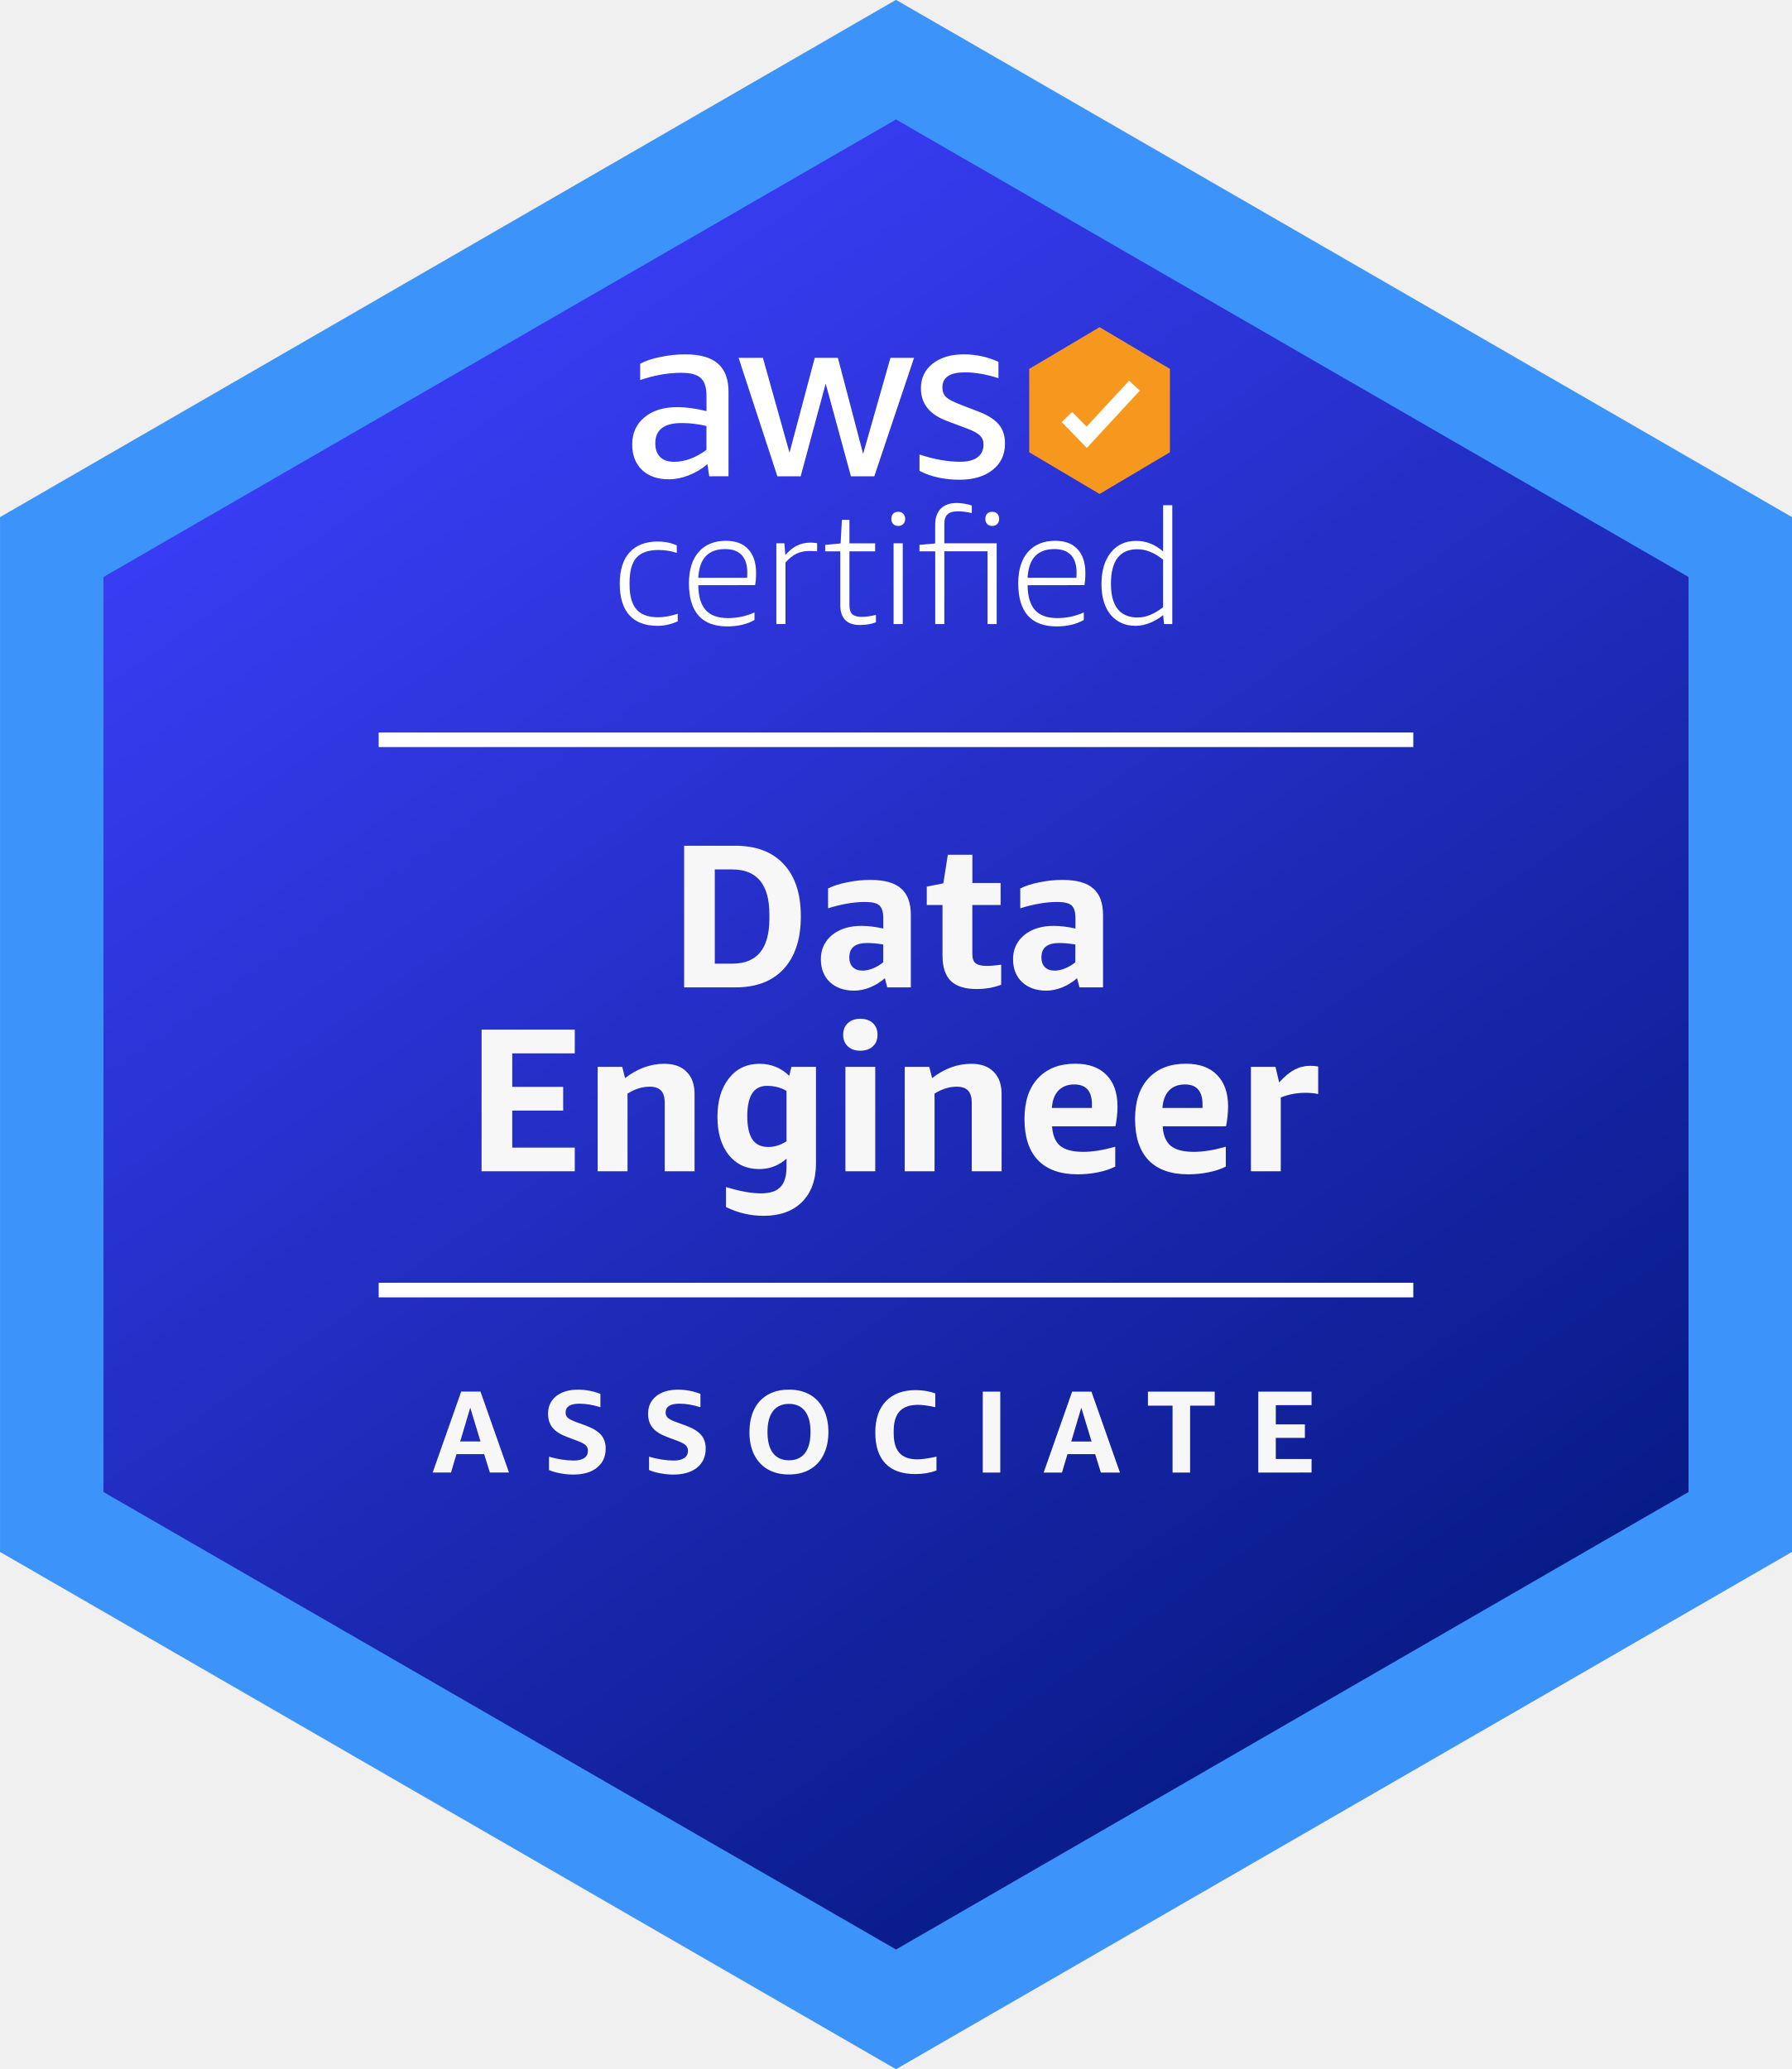
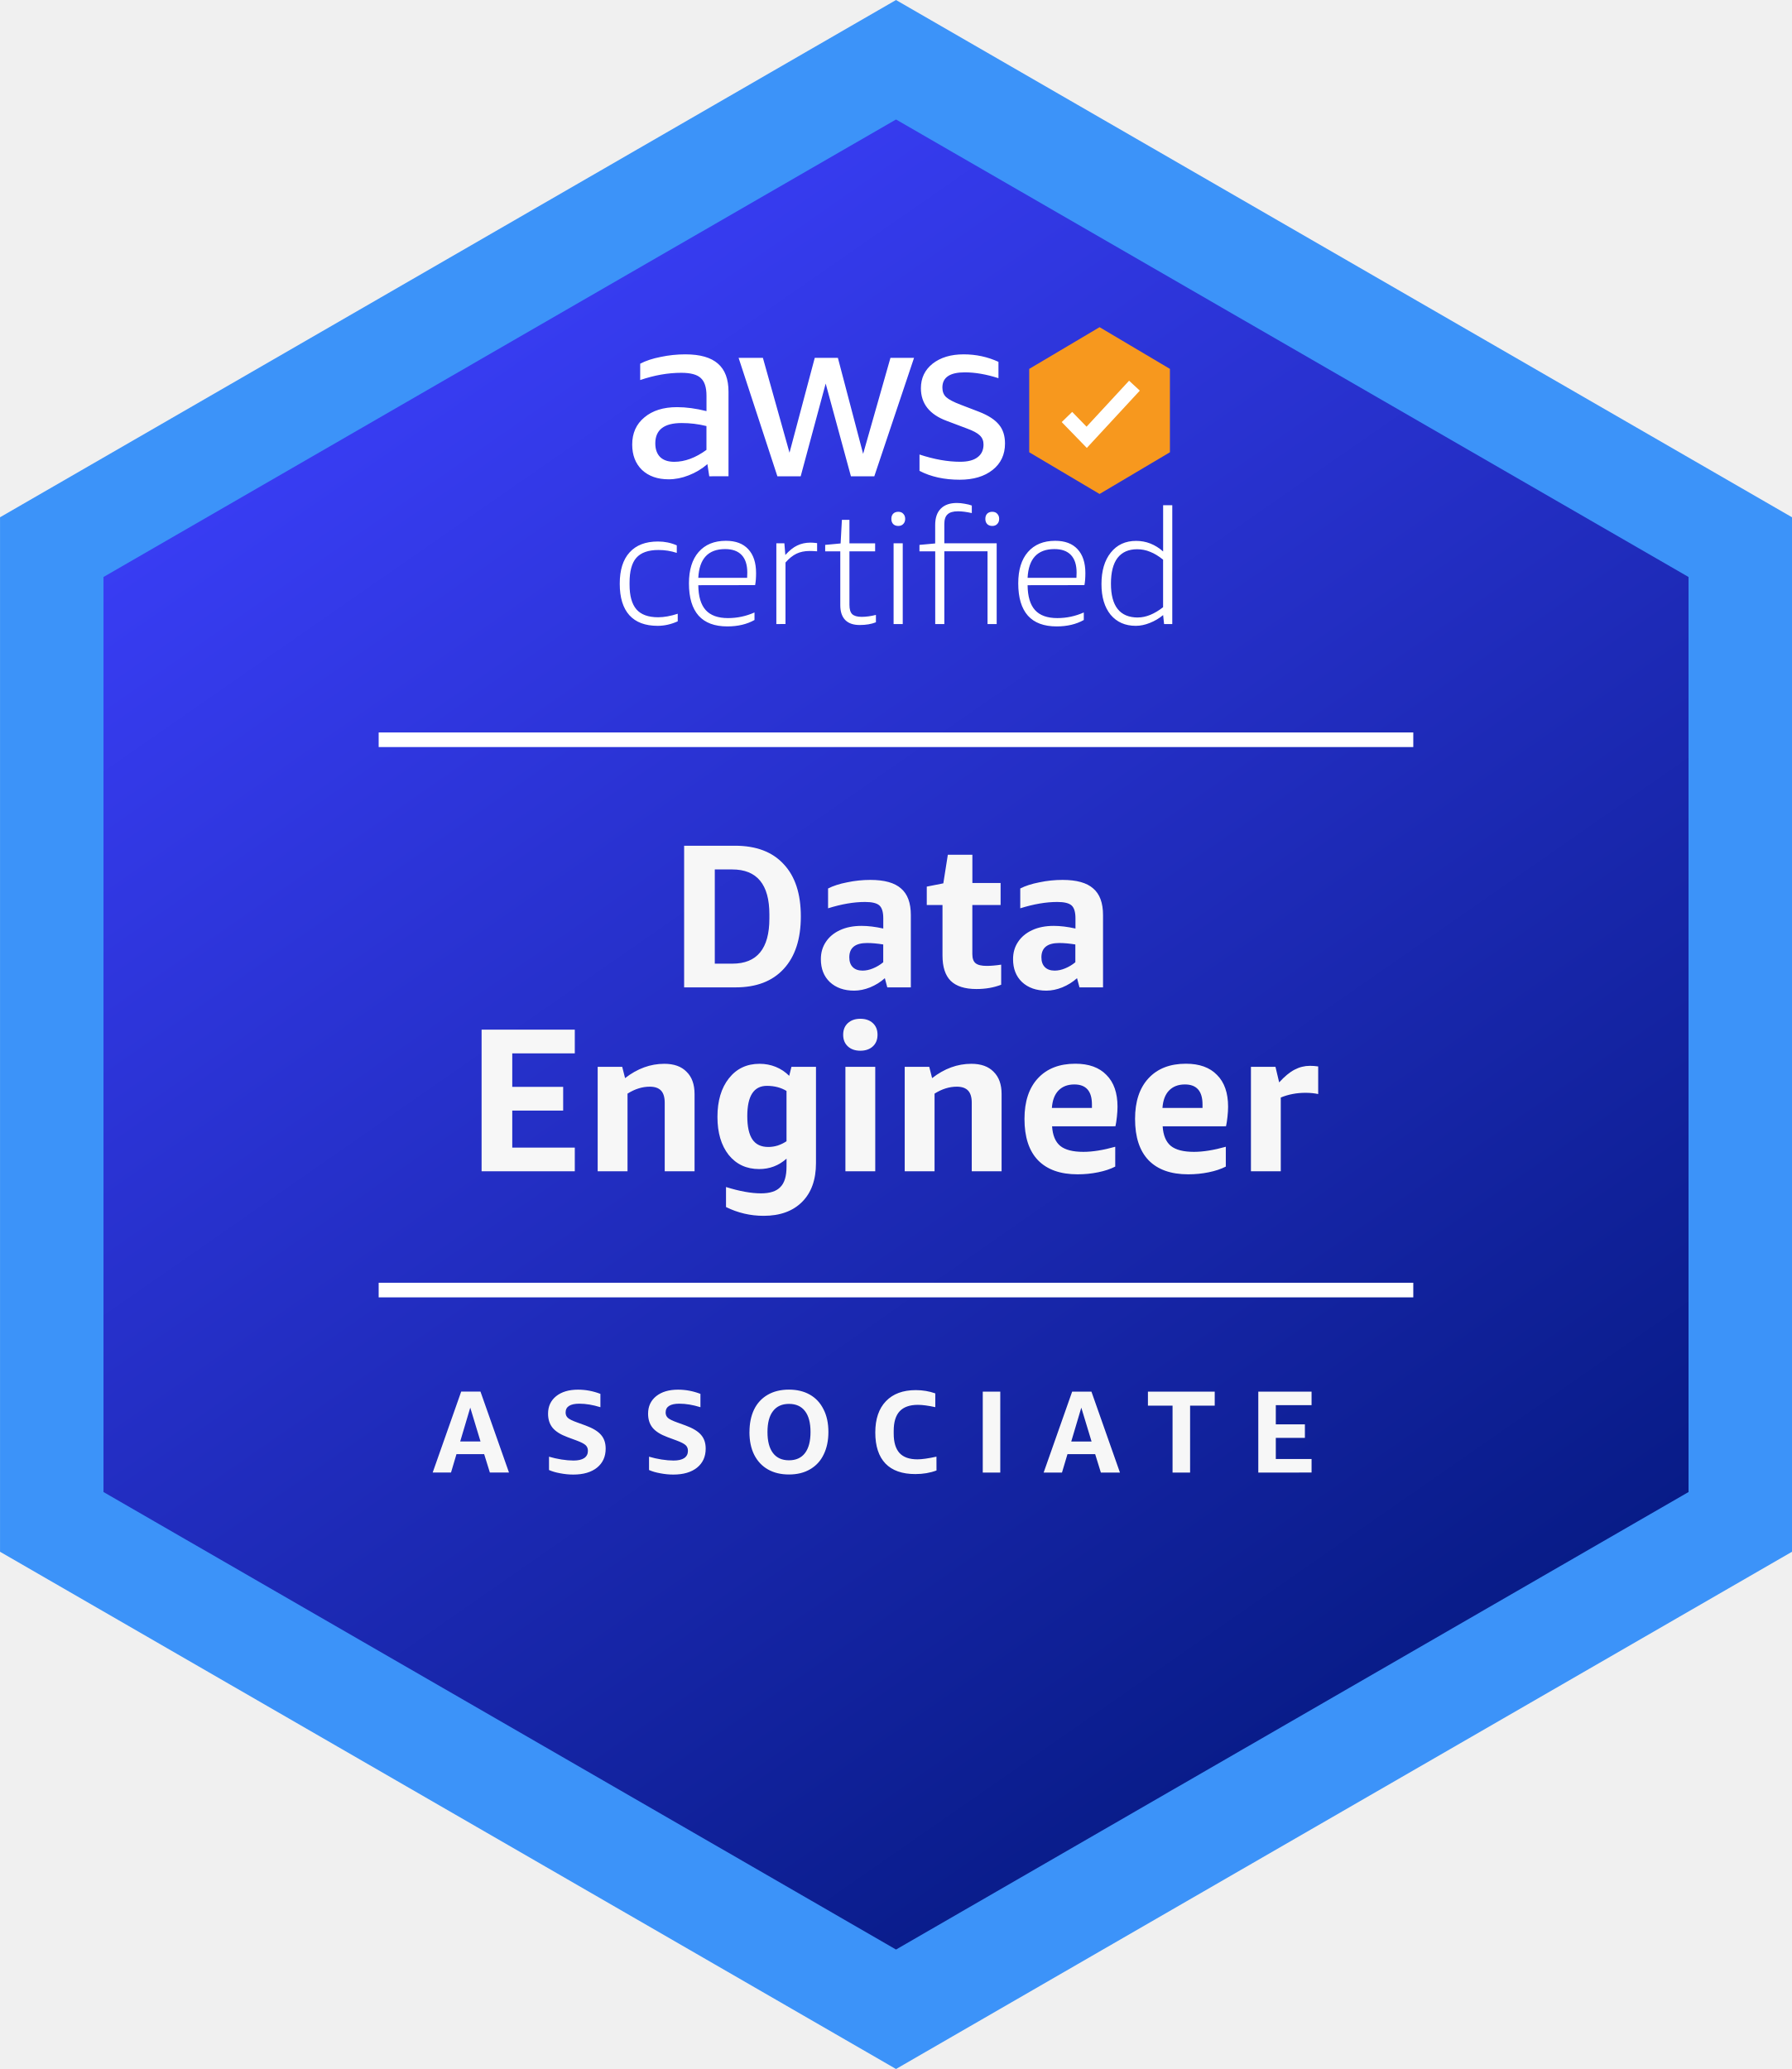
<svg xmlns="http://www.w3.org/2000/svg" xmlns:xlink="http://www.w3.org/1999/xlink" width="4.33cm" height="5cm" viewBox="0 0 43.301 50" version="1.1" id="svg1" xml:space="preserve">
  <defs id="defs1">
-     <linearGradient id="linearGradient13">
-       <stop style="stop-color:#5534bb;stop-opacity:1;" offset="0" id="stop12" />
-       <stop style="stop-color:#341185;stop-opacity:1;" offset="1" id="stop13" />
-     </linearGradient>
-     <linearGradient id="linearGradient11">
-       <stop style="stop-color:#59646f;stop-opacity:1;" offset="0" id="stop10" />
-       <stop style="stop-color:#222f40;stop-opacity:1;" offset="1" id="stop11" />
-     </linearGradient>
-     <linearGradient id="linearGradient9">
-       <stop style="stop-color:#008397;stop-opacity:1;" offset="0" id="stop8" />
-       <stop style="stop-color:#00597c;stop-opacity:1;" offset="1" id="stop9" />
-     </linearGradient>
    <rect x="47" y="68.5" width="94.5" height="49" id="rect3" />
    <linearGradient id="linearGradient2">
      <stop style="stop-color:#3a3ef7;stop-opacity:1;" offset="0" id="stop2" />
      <stop style="stop-color:#061a83;stop-opacity:1;" offset="1" id="stop3" />
    </linearGradient>
-     <linearGradient xlink:href="#linearGradient9" id="linearGradient3" x1="7.086" y1="-1.946" x2="19.173" y2="15.44" gradientUnits="userSpaceOnUse" />
    <linearGradient xlink:href="#linearGradient2" id="linearGradient3-9" x1="7.086" y1="-1.946" x2="19.173" y2="15.44" gradientUnits="userSpaceOnUse" />
-     <linearGradient xlink:href="#linearGradient11" id="linearGradient3-1" x1="7.086" y1="-1.946" x2="19.173" y2="15.44" gradientUnits="userSpaceOnUse" />
-     <linearGradient xlink:href="#linearGradient13" id="linearGradient3-3" x1="7.086" y1="-1.946" x2="19.173" y2="15.44" gradientUnits="userSpaceOnUse" />
  </defs>
  <g id="layer1" transform="translate(-3.350001)">
-     <path style="display:inline;fill:url(#linearGradient3);fill-opacity:1;stroke:#15caf7;stroke-width:1.226;stroke-dasharray:none;stroke-opacity:1" id="path1" d="M 23.101,12.523 13.097,18.299 3.093,12.523 3.093,0.971 13.097,-4.805 23.101,0.971 Z" transform="matrix(2.039204,0,0,2.039204,-1.706562,11.24175)" />
-     <path style="display:inline;fill:url(#linearGradient3-3);fill-opacity:1;stroke:#7b78fa;stroke-width:1.226;stroke-dasharray:none;stroke-opacity:1" id="path1-00" d="M 23.101,12.523 13.097,18.299 3.093,12.523 3.093,0.971 13.097,-4.805 23.101,0.971 Z" transform="matrix(2.039204,0,0,2.039204,-1.70656,11.24175)" />
-     <path style="display:inline;fill:url(#linearGradient3-1);fill-opacity:1;stroke:#d5dbdb;stroke-width:1.226;stroke-dasharray:none;stroke-opacity:1" id="path1-0" d="M 23.101,12.523 13.097,18.299 3.093,12.523 3.093,0.971 13.097,-4.805 23.101,0.971 Z" transform="matrix(2.039204,0,0,2.039204,-1.70656,11.24175)" />
-     <path style="display:inline;fill:url(#linearGradient3-9);fill-opacity:1;stroke:#3c93f9;stroke-width:1.226;stroke-dasharray:none;stroke-opacity:1" id="path1-7" d="M 23.101,12.523 13.097,18.299 3.093,12.523 3.093,0.971 13.097,-4.805 23.101,0.971 Z" transform="matrix(2.039204,0,0,2.039204,-1.70656,11.24175)" />
+     <path id="path1-7" style="display:inline;fill:url(#linearGradient3-9);stroke:#3c93f9;stroke-width:1.226" transform="matrix(2.039204,0,0,2.039204,-1.70656,11.24175)" d="M 23.101,12.523 13.097,18.299 3.093,12.523 3.093,0.971 13.097,-4.805 23.101,0.971 Z" />
    <path style="opacity:1;fill:none;fill-opacity:1;stroke:#ffffff;stroke-width:0.353;stroke-dasharray:none;stroke-opacity:1" d="m 12.5,17.877 h 25" id="path3" />
    <path style="fill:none;fill-opacity:1;stroke:#ffffff;stroke-width:0.353;stroke-dasharray:none;stroke-opacity:1" d="m 12.5,31.176 h 25" id="path3-3" />
    <path d="M 15.187,35.586 15.049,35.141 H 14.38 L 14.248,35.586 h -0.443 l 0.689,-1.956 h 0.466 l 0.689,1.956 z m -0.717,-0.751 h 0.491 l -0.248,-0.818 z m 2.594,-0.104 q -0.251,-0.093 -0.361,-0.226 -0.11,-0.135 -0.11,-0.341 0,-0.265 0.195,-0.423 0.198,-0.158 0.528,-0.158 0.277,0 0.542,0.102 v 0.322 q -0.274,-0.085 -0.508,-0.085 -0.333,0 -0.333,0.214 0,0.079 0.056,0.13 0.059,0.051 0.217,0.107 l 0.209,0.076 q 0.262,0.096 0.373,0.226 0.113,0.127 0.113,0.333 0,0.291 -0.209,0.46 -0.209,0.167 -0.573,0.167 -0.158,0 -0.316,-0.031 -0.158,-0.028 -0.271,-0.079 v -0.322 q 0.141,0.042 0.302,0.068 0.161,0.025 0.291,0.025 0.167,0 0.257,-0.059 0.09,-0.062 0.09,-0.175 0,-0.087 -0.056,-0.138 -0.054,-0.051 -0.22,-0.113 z m 2.417,0 q -0.251,-0.093 -0.361,-0.226 -0.11,-0.135 -0.11,-0.341 0,-0.265 0.195,-0.423 0.198,-0.158 0.528,-0.158 0.277,0 0.542,0.102 v 0.322 q -0.274,-0.085 -0.508,-0.085 -0.333,0 -0.333,0.214 0,0.079 0.056,0.13 0.059,0.051 0.217,0.107 l 0.209,0.076 q 0.262,0.096 0.373,0.226 0.113,0.127 0.113,0.333 0,0.291 -0.209,0.46 -0.209,0.167 -0.573,0.167 -0.158,0 -0.316,-0.031 -0.158,-0.028 -0.271,-0.079 v -0.322 q 0.141,0.042 0.302,0.068 0.161,0.025 0.291,0.025 0.167,0 0.257,-0.059 0.09,-0.062 0.09,-0.175 0,-0.087 -0.056,-0.138 -0.054,-0.051 -0.22,-0.113 z m 2.414,-0.124 q 0,0.333 0.133,0.508 0.133,0.175 0.387,0.175 0.254,0 0.387,-0.175 0.133,-0.175 0.133,-0.508 0,-0.333 -0.133,-0.505 -0.133,-0.175 -0.387,-0.175 -0.254,0 -0.387,0.175 -0.133,0.172 -0.133,0.505 z m -0.435,0 q 0,-0.31 0.11,-0.542 0.113,-0.231 0.327,-0.356 0.217,-0.127 0.516,-0.127 0.291,0 0.505,0.121 0.214,0.121 0.33,0.353 0.119,0.229 0.119,0.55 0,0.31 -0.113,0.542 -0.11,0.231 -0.327,0.358 -0.214,0.127 -0.514,0.127 -0.291,0 -0.505,-0.121 -0.214,-0.121 -0.333,-0.353 -0.116,-0.231 -0.116,-0.553 z m 4.519,0.929 q -0.229,0.087 -0.511,0.087 -0.477,0 -0.722,-0.254 -0.246,-0.257 -0.246,-0.751 0,-0.488 0.257,-0.756 0.257,-0.268 0.722,-0.268 0.248,0 0.471,0.079 v 0.333 q -0.257,-0.056 -0.421,-0.056 -0.294,0 -0.44,0.155 -0.144,0.155 -0.144,0.474 v 0.065 q 0,0.316 0.141,0.471 0.141,0.152 0.432,0.152 0.164,0 0.46,-0.065 z m 1.118,0.051 v -1.956 h 0.423 v 1.956 z m 2.854,0 -0.138,-0.446 h -0.669 l -0.133,0.446 h -0.443 l 0.689,-1.956 h 0.466 l 0.689,1.956 z M 29.235,34.836 h 0.491 l -0.248,-0.818 z m 2.448,0.751 v -1.617 h -0.595 v -0.339 h 1.614 v 0.339 h -0.595 v 1.617 z m 2.072,0 v -1.956 h 1.287 v 0.327 h -0.864 v 0.463 h 0.703 v 0.327 h -0.703 v 0.511 h 0.864 v 0.327 z" id="text5" style="font-weight:bold;font-size:2.822px;line-height:0.9;font-family:'Amazon Ember';-inkscape-font-specification:'Amazon Ember, Bold';text-align:center;letter-spacing:0.794px;text-anchor:middle;fill:#f7f7f7;stroke-width:0.353" aria-label="ASSOCIATE" />
    <g id="text3" style="font-weight:bold;font-size:4.939px;line-height:0.9;font-family:'Amazon Ember';-inkscape-font-specification:'Amazon Ember, Bold';text-align:center;letter-spacing:0px;text-anchor:middle;fill:#f7f7f7;stroke-width:0.353" aria-label="Data&#10;Engineer">
      <path d="m 19.881,23.861 v -3.423 h 1.23 q 0.766,0 1.175,0.445 0.415,0.44 0.415,1.264 0,0.82 -0.415,1.269 -0.41,0.445 -1.161,0.445 z m 0.741,-2.85 v 2.277 h 0.425 q 0.894,0 0.894,-1.091 v -0.099 q 0,-1.087 -0.899,-1.087 z m 4.168,2.85 -0.059,-0.222 q -0.153,0.138 -0.356,0.222 -0.198,0.079 -0.385,0.079 -0.365,0 -0.588,-0.207 -0.217,-0.207 -0.217,-0.553 0,-0.237 0.119,-0.415 0.119,-0.183 0.341,-0.286 0.222,-0.104 0.524,-0.104 0.237,0 0.524,0.064 v -0.247 q 0,-0.227 -0.094,-0.311 -0.094,-0.084 -0.346,-0.084 -0.405,0 -0.894,0.153 v -0.479 q 0.183,-0.094 0.459,-0.148 0.277,-0.059 0.563,-0.059 0.509,0 0.741,0.207 0.237,0.202 0.237,0.642 v 1.748 z M 24.193,23.456 q 0.123,0 0.252,-0.054 0.133,-0.054 0.247,-0.148 v -0.43 q -0.217,-0.035 -0.39,-0.035 -0.43,0 -0.43,0.346 0,0.153 0.084,0.237 0.084,0.084 0.237,0.084 z m 3.349,0.341 q -0.267,0.104 -0.598,0.104 -0.42,0 -0.622,-0.198 -0.198,-0.198 -0.198,-0.612 v -1.22 h -0.38 v -0.445 l 0.4,-0.079 0.109,-0.691 h 0.593 v 0.682 h 0.682 v 0.533 H 26.845 v 1.185 q 0,0.158 0.079,0.222 0.079,0.064 0.267,0.064 0.153,0 0.351,-0.03 z m 1.892,0.064 -0.059,-0.222 q -0.153,0.138 -0.356,0.222 -0.198,0.079 -0.385,0.079 -0.365,0 -0.588,-0.207 -0.217,-0.207 -0.217,-0.553 0,-0.237 0.119,-0.415 0.119,-0.183 0.341,-0.286 0.222,-0.104 0.524,-0.104 0.237,0 0.524,0.064 v -0.247 q 0,-0.227 -0.094,-0.311 -0.094,-0.084 -0.346,-0.084 -0.405,0 -0.894,0.153 v -0.479 q 0.183,-0.094 0.459,-0.148 0.277,-0.059 0.563,-0.059 0.509,0 0.741,0.207 0.237,0.202 0.237,0.642 v 1.748 z M 28.835,23.456 q 0.123,0 0.252,-0.054 0.133,-0.054 0.247,-0.148 v -0.43 q -0.217,-0.035 -0.39,-0.035 -0.43,0 -0.43,0.346 0,0.153 0.084,0.237 0.084,0.084 0.237,0.084 z" id="path2" />
      <path d="m 14.987,28.306 v -3.423 h 2.252 v 0.573 h -1.511 v 0.81 h 1.23 v 0.573 h -1.23 v 0.894 h 1.511 v 0.573 z m 4.425,0 v -1.655 q 0,-0.202 -0.089,-0.296 -0.089,-0.094 -0.272,-0.094 -0.272,0 -0.538,0.168 v 1.877 h -0.721 v -2.524 h 0.593 l 0.069,0.272 q 0.445,-0.346 0.948,-0.346 0.351,0 0.538,0.193 0.193,0.188 0.193,0.538 v 1.867 z m 2.944,-0.306 q -0.282,0.252 -0.662,0.252 -0.459,0 -0.736,-0.341 -0.272,-0.346 -0.272,-0.919 0,-0.583 0.277,-0.933 0.277,-0.351 0.741,-0.351 0.207,0 0.39,0.074 0.183,0.074 0.326,0.217 l 0.054,-0.217 h 0.593 v 2.326 q 0,0.603 -0.336,0.938 -0.336,0.336 -0.929,0.336 -0.479,0 -0.909,-0.212 v -0.484 q 0.489,0.153 0.845,0.153 0.326,0 0.469,-0.153 0.148,-0.148 0.148,-0.489 z m -0.44,-0.282 q 0.114,0 0.227,-0.035 0.119,-0.04 0.212,-0.104 v -1.215 q -0.202,-0.123 -0.474,-0.123 -0.474,0 -0.474,0.731 0,0.38 0.123,0.563 0.123,0.183 0.385,0.183 z m 1.862,0.588 v -2.524 h 0.721 v 2.524 z m 0.361,-2.914 q -0.188,0 -0.301,-0.104 -0.114,-0.104 -0.114,-0.282 0,-0.178 0.114,-0.282 0.114,-0.104 0.301,-0.104 0.188,0 0.301,0.104 0.114,0.104 0.114,0.282 0,0.178 -0.114,0.282 -0.114,0.104 -0.301,0.104 z m 2.692,2.914 v -1.655 q 0,-0.202 -0.089,-0.296 -0.089,-0.094 -0.272,-0.094 -0.272,0 -0.538,0.168 v 1.877 h -0.721 v -2.524 h 0.593 l 0.069,0.272 q 0.445,-0.346 0.948,-0.346 0.351,0 0.538,0.193 0.193,0.188 0.193,0.538 v 1.867 z m 1.941,-1.087 q 0.02,0.326 0.198,0.474 0.178,0.143 0.558,0.143 0.331,0 0.77,-0.123 v 0.479 q -0.173,0.089 -0.415,0.138 -0.237,0.049 -0.494,0.049 -0.627,0 -0.958,-0.341 -0.326,-0.341 -0.326,-0.998 0,-0.632 0.326,-0.983 0.326,-0.351 0.904,-0.351 0.489,0 0.751,0.272 0.267,0.267 0.267,0.766 0,0.109 -0.015,0.247 -0.015,0.138 -0.035,0.227 z m 0.538,-1.012 q -0.242,0 -0.385,0.148 -0.138,0.143 -0.158,0.42 h 0.968 v -0.084 q 0,-0.484 -0.425,-0.484 z m 2.134,1.012 q 0.02,0.326 0.198,0.474 0.178,0.143 0.558,0.143 0.331,0 0.77,-0.123 v 0.479 q -0.173,0.089 -0.415,0.138 -0.237,0.049 -0.494,0.049 -0.627,0 -0.958,-0.341 -0.326,-0.341 -0.326,-0.998 0,-0.632 0.326,-0.983 0.326,-0.351 0.904,-0.351 0.489,0 0.751,0.272 0.267,0.267 0.267,0.766 0,0.109 -0.015,0.247 -0.015,0.138 -0.035,0.227 z m 0.538,-1.012 q -0.242,0 -0.385,0.148 -0.138,0.143 -0.158,0.42 h 0.968 v -0.084 q 0,-0.484 -0.425,-0.484 z m 1.595,2.099 v -2.524 h 0.593 l 0.089,0.375 q 0.198,-0.217 0.37,-0.306 0.178,-0.094 0.375,-0.094 0.094,0 0.198,0.015 v 0.667 q -0.138,-0.03 -0.306,-0.03 -0.321,0 -0.598,0.114 v 1.783 z" id="path4" />
    </g>
    <g id="g8" transform="translate(0.1322917,-0.5291667)">
-       <path style="display:inline;opacity:1;fill:#f7981e;fill-opacity:1;stroke:none;stroke-width:0.357" id="path5" d="m 10.609,24.423 -1.745,1.008 -1.745,-1.008 10e-8,-2.015 1.745,-1.008 1.745,1.008 z" transform="matrix(0.9741859,0,0,1,21.15199,-12.96458)" />
+       <path id="path5" style="display:inline;opacity:1;fill:#f7981e;stroke-width:0.357" transform="matrix(0.9741859,0,0,1,21.15199,-12.96458)" d="m 10.609,24.423 -1.745,1.008 -1.745,-1.008 10e-8,-2.015 1.745,-1.008 1.745,1.008 z" />
      <path style="opacity:1;fill:none;fill-opacity:1;stroke:#ffffff;stroke-width:0.353;stroke-dasharray:none;stroke-opacity:1" d="m 28.999,10.606 0.477,0.491 1.154,-1.248" id="path7" />
      <path style="font-weight:300;font-size:3.881px;font-family:'Amazon Ember';-inkscape-font-specification:'Amazon Ember Light';letter-spacing:0px;fill:#ffffff;stroke-width:2.5" d="m 19.594,15.544 q -0.241,0.109 -0.485,0.109 -0.45,0 -0.683,-0.256 -0.233,-0.26 -0.233,-0.761 0,-0.497 0.237,-0.757 0.237,-0.264 0.687,-0.264 0.241,0 0.454,0.093 v 0.182 q -0.213,-0.07 -0.442,-0.07 -0.369,0 -0.536,0.19 -0.163,0.186 -0.163,0.601 v 0.047 q 0,0.404 0.167,0.598 0.167,0.19 0.524,0.19 0.213,0 0.473,-0.085 z m 0.497,-0.873 q 0.004,0.407 0.179,0.601 0.175,0.194 0.539,0.194 0.334,0 0.64,-0.136 v 0.182 q -0.276,0.155 -0.656,0.155 -0.462,0 -0.695,-0.26 -0.233,-0.264 -0.233,-0.78 0,-0.489 0.233,-0.757 0.237,-0.272 0.66,-0.272 0.353,0 0.539,0.202 0.19,0.202 0.19,0.578 0,0.175 -0.023,0.291 z m 0.648,-0.873 q -0.613,0 -0.648,0.695 h 1.18 q 0.004,-0.054 0.004,-0.128 0,-0.279 -0.136,-0.423 -0.136,-0.144 -0.4,-0.144 z M 21.977,15.61 v -1.952 h 0.194 l 0.023,0.283 q 0.147,-0.163 0.287,-0.229 0.144,-0.07 0.322,-0.07 0.066,0 0.159,0.012 v 0.198 q -0.101,-0.008 -0.182,-0.008 -0.179,0 -0.318,0.066 -0.136,0.066 -0.264,0.213 v 1.486 z m 2.406,-0.043 q -0.163,0.066 -0.392,0.066 -0.229,0 -0.349,-0.12 -0.12,-0.124 -0.12,-0.357 V 13.853 H 23.157 V 13.697 l 0.373,-0.035 0.031,-0.57 h 0.182 v 0.567 h 0.621 v 0.194 h -0.621 v 1.292 q 0,0.159 0.066,0.225 0.07,0.066 0.229,0.066 0.159,0 0.345,-0.047 z m 0.427,0.043 V 13.658 H 25.031 v 1.952 z m 0.113,-2.371 q -0.078,0 -0.124,-0.047 -0.043,-0.047 -0.043,-0.124 0,-0.078 0.043,-0.124 0.047,-0.047 0.124,-0.047 0.078,0 0.12,0.047 0.047,0.047 0.047,0.124 0,0.078 -0.047,0.124 -0.043,0.047 -0.12,0.047 z m 0.893,2.371 V 13.853 H 25.435 V 13.697 l 0.38,-0.035 v -0.446 q 0,-0.26 0.136,-0.396 0.136,-0.136 0.388,-0.136 0.093,0 0.19,0.019 0.101,0.016 0.171,0.043 v 0.182 q -0.194,-0.043 -0.334,-0.043 -0.175,0 -0.252,0.074 -0.078,0.07 -0.078,0.233 v 0.466 h 1.265 v 1.952 h -0.221 v -1.758 h -1.044 v 1.758 z m 1.378,-2.371 q -0.078,0 -0.124,-0.047 -0.043,-0.047 -0.043,-0.124 0,-0.078 0.043,-0.124 0.047,-0.047 0.124,-0.047 0.078,0 0.12,0.047 0.047,0.047 0.047,0.124 0,0.078 -0.047,0.124 -0.043,0.047 -0.12,0.047 z m 0.854,1.432 q 0.004,0.407 0.179,0.601 0.175,0.194 0.539,0.194 0.334,0 0.64,-0.136 v 0.182 q -0.276,0.155 -0.656,0.155 -0.462,0 -0.695,-0.26 -0.233,-0.264 -0.233,-0.78 0,-0.489 0.233,-0.757 0.237,-0.272 0.66,-0.272 0.353,0 0.539,0.202 0.19,0.202 0.19,0.578 0,0.175 -0.023,0.291 z m 0.648,-0.873 q -0.613,0 -0.648,0.695 h 1.18 q 0.004,-0.054 0.004,-0.128 0,-0.279 -0.136,-0.423 -0.136,-0.144 -0.4,-0.144 z m 2.65,1.812 -0.023,-0.217 q -0.144,0.12 -0.322,0.19 -0.175,0.07 -0.338,0.07 -0.384,0 -0.609,-0.268 -0.221,-0.272 -0.221,-0.741 0,-0.481 0.225,-0.761 0.225,-0.283 0.613,-0.283 0.361,0 0.652,0.256 v -1.118 h 0.221 v 2.872 z m -0.633,-0.159 q 0.291,0 0.609,-0.248 v -1.149 q -0.163,-0.132 -0.314,-0.19 -0.147,-0.062 -0.314,-0.062 -0.31,0 -0.473,0.21 -0.159,0.21 -0.159,0.621 0,0.819 0.652,0.819 z" id="text2" aria-label="certified" />
      <path style="font-size:5.644px;font-family:'Amazon Ember';-inkscape-font-specification:'Amazon Ember';letter-spacing:-0.132px;fill:#ffffff;stroke-width:2.5" d="m 20.356,12.039 -0.045,-0.294 q -0.203,0.175 -0.452,0.271 -0.243,0.096 -0.485,0.096 -0.401,0 -0.643,-0.226 -0.237,-0.231 -0.237,-0.615 0,-0.412 0.294,-0.655 0.294,-0.248 0.79,-0.248 0.327,0 0.711,0.096 V 10.091 q 0,-0.305 -0.141,-0.429 -0.135,-0.124 -0.468,-0.124 -0.48,0 -0.993,0.175 V 9.318 q 0.203,-0.107 0.497,-0.164 0.294,-0.062 0.593,-0.062 0.536,0 0.79,0.226 0.254,0.22 0.254,0.677 v 2.043 z m -0.847,-0.35 q 0.384,0 0.779,-0.288 v -0.576 q -0.294,-0.073 -0.598,-0.073 -0.638,0 -0.638,0.491 0,0.214 0.119,0.333 0.119,0.113 0.339,0.113 z m 4.27,0.35 -0.61,-2.241 -0.604,2.241 H 22.002 L 21.065,9.177 h 0.587 l 0.643,2.292 0.61,-2.292 h 0.559 l 0.61,2.32 0.66,-2.32 h 0.57 l -0.96,2.862 z m 3.204,-0.768 q 0,-0.135 -0.09,-0.22 -0.085,-0.085 -0.316,-0.169 l -0.48,-0.181 q -0.627,-0.231 -0.627,-0.79 0,-0.367 0.282,-0.593 0.288,-0.226 0.751,-0.226 0.446,0 0.841,0.181 v 0.395 q -0.44,-0.141 -0.813,-0.141 -0.542,0 -0.542,0.367 0,0.147 0.09,0.231 0.09,0.085 0.356,0.186 l 0.44,0.169 q 0.333,0.13 0.48,0.31 0.147,0.175 0.147,0.457 0,0.401 -0.299,0.638 -0.299,0.237 -0.796,0.237 -0.559,0 -0.971,-0.214 v -0.395 q 0.531,0.175 0.982,0.175 0.277,0 0.418,-0.107 0.147,-0.107 0.147,-0.31 z" id="text1" aria-label="aws" />
    </g>
  </g>
  <g id="layer4" style="display:inline">
    <path id="path1-2" style="display:none;vector-effect:non-scaling-stroke;fill:none;fill-opacity:1;stroke:#ff00ff;stroke-width:0.265;stroke-dasharray:none;stroke-opacity:1;-inkscape-stroke:hairline" d="M 21.389,0.986 C 14.499,4.961 7.611,8.942 0.719,12.915 c 0,8.057 2.1e-7,16.114 0,24.172 6.98,4.023 13.955,8.055 20.934,12.08 6.977,-4.025 13.951,-8.057 20.93,-12.08 0,-8.057 0,-16.114 0,-24.172 C 35.603,8.892 28.63,4.86 21.652,0.835 l -0.177,0.102 z" />
  </g>
</svg>
